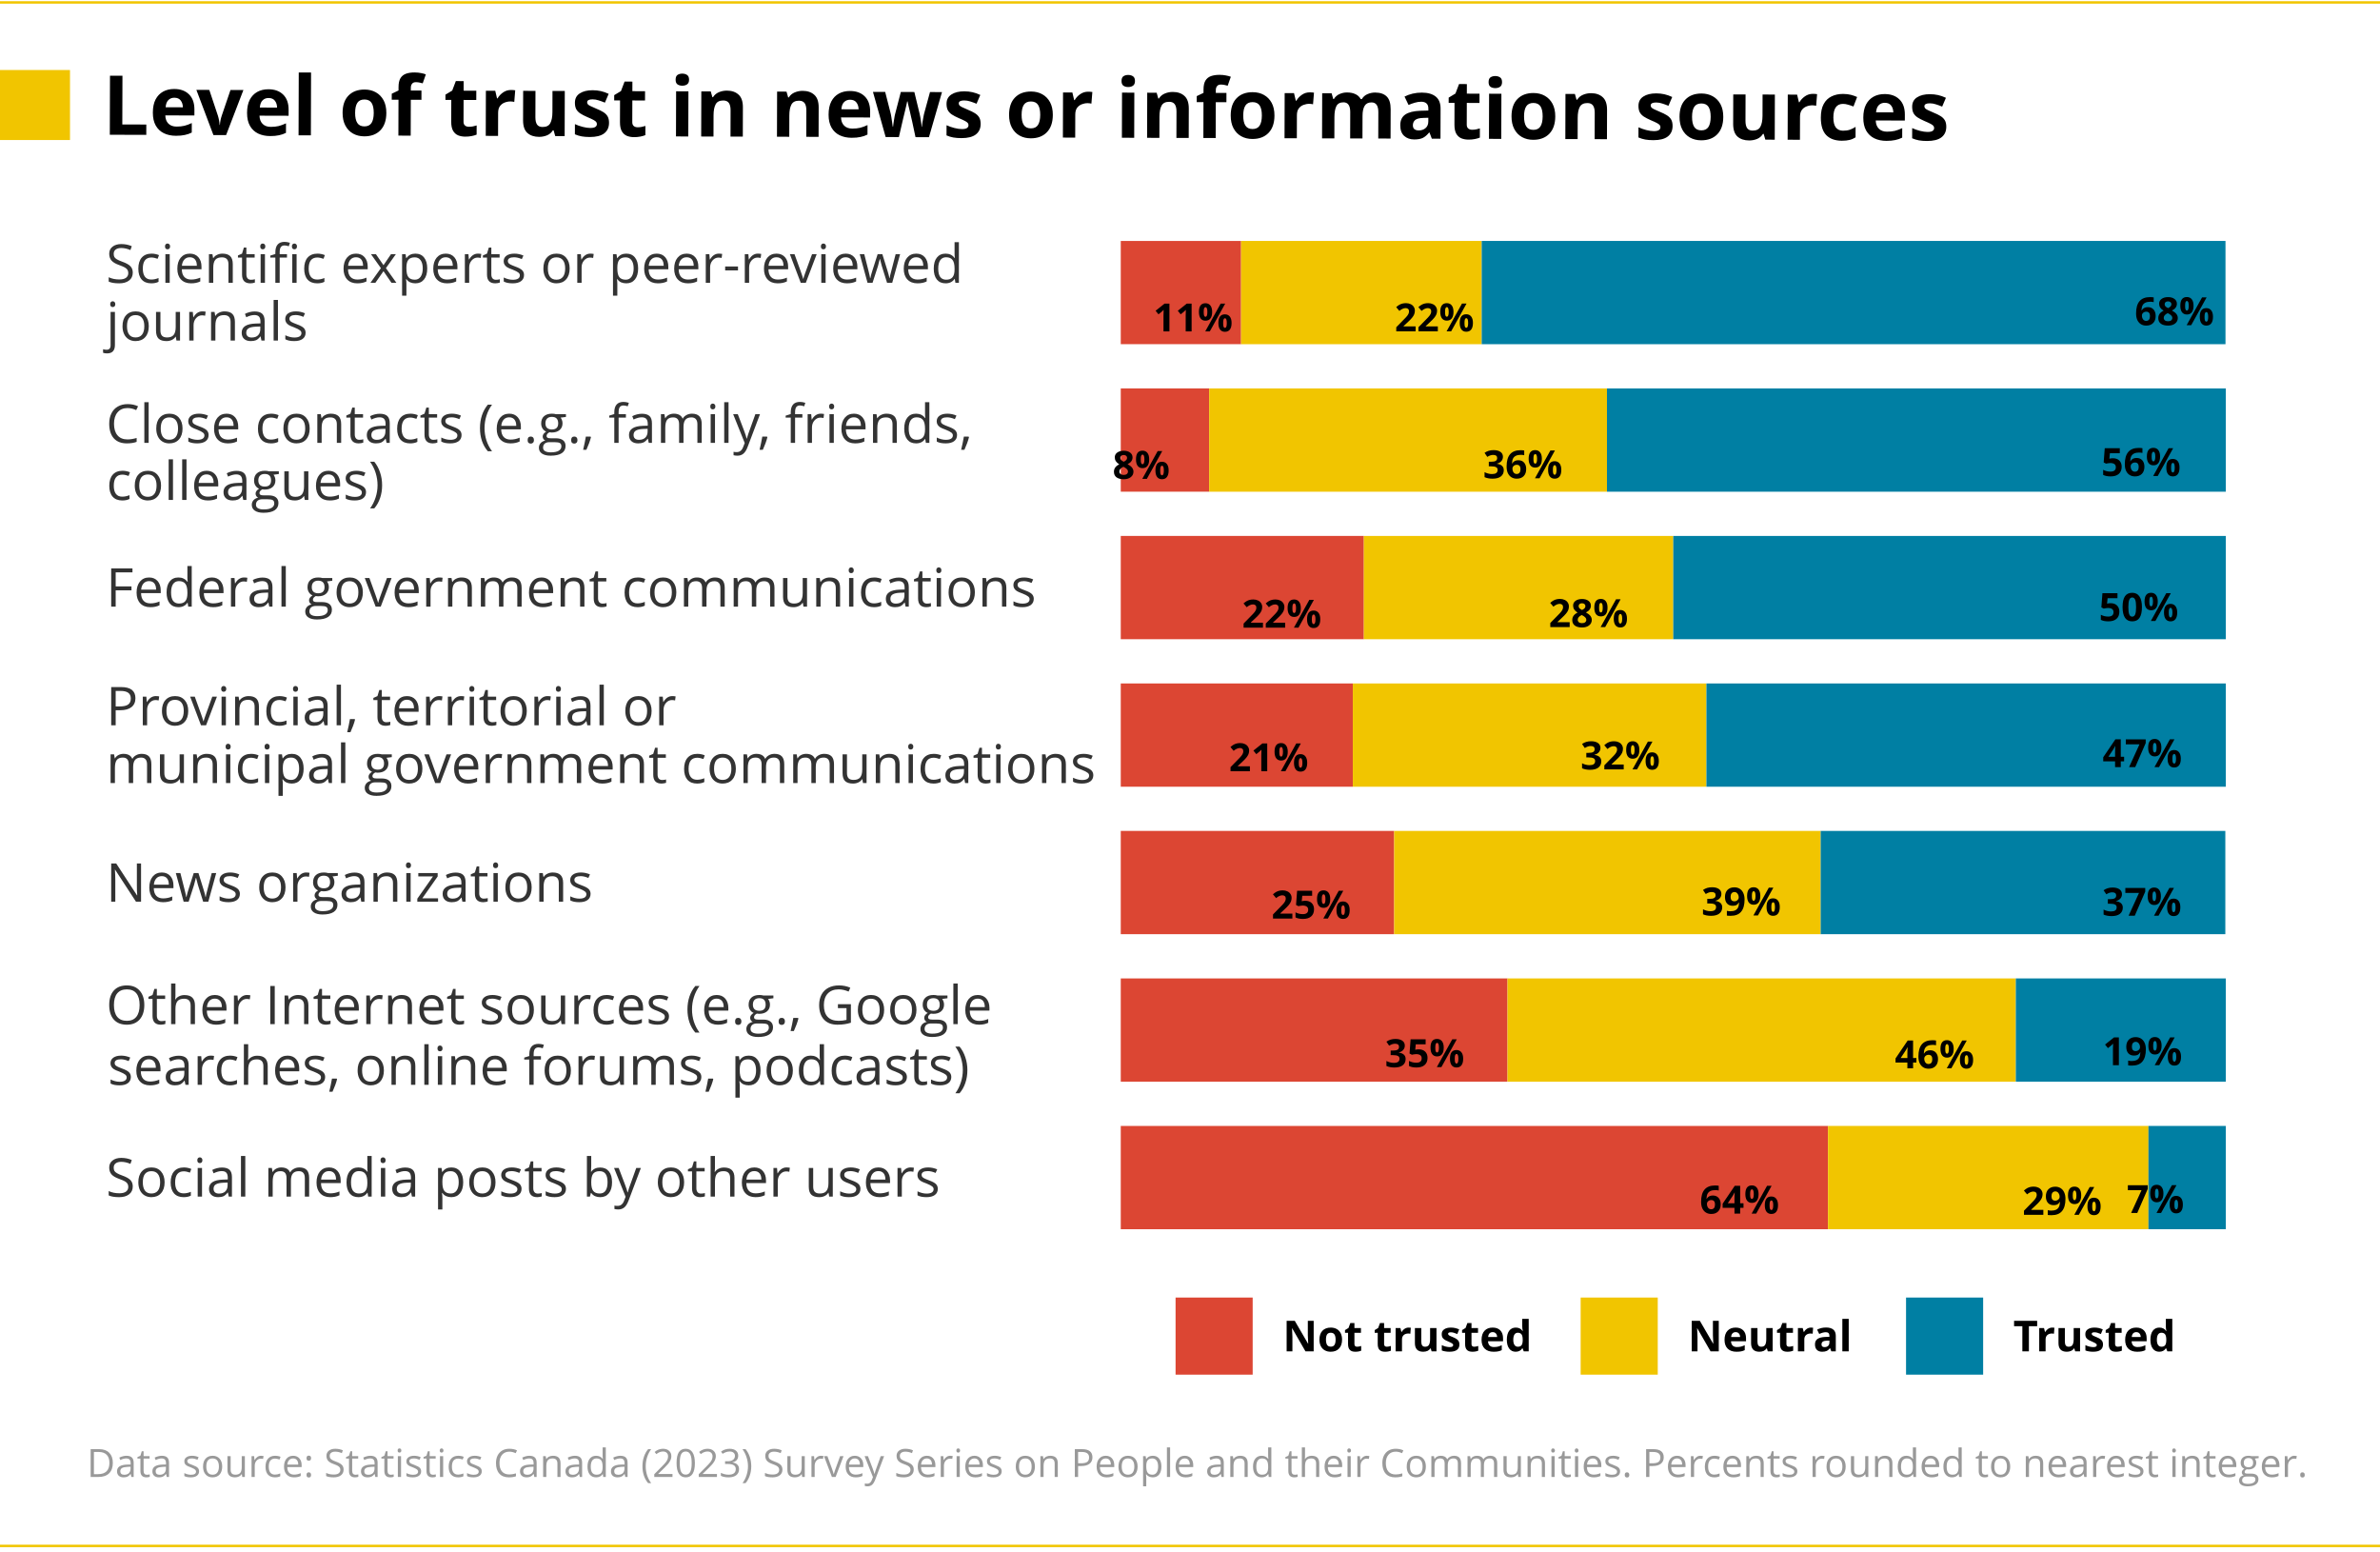
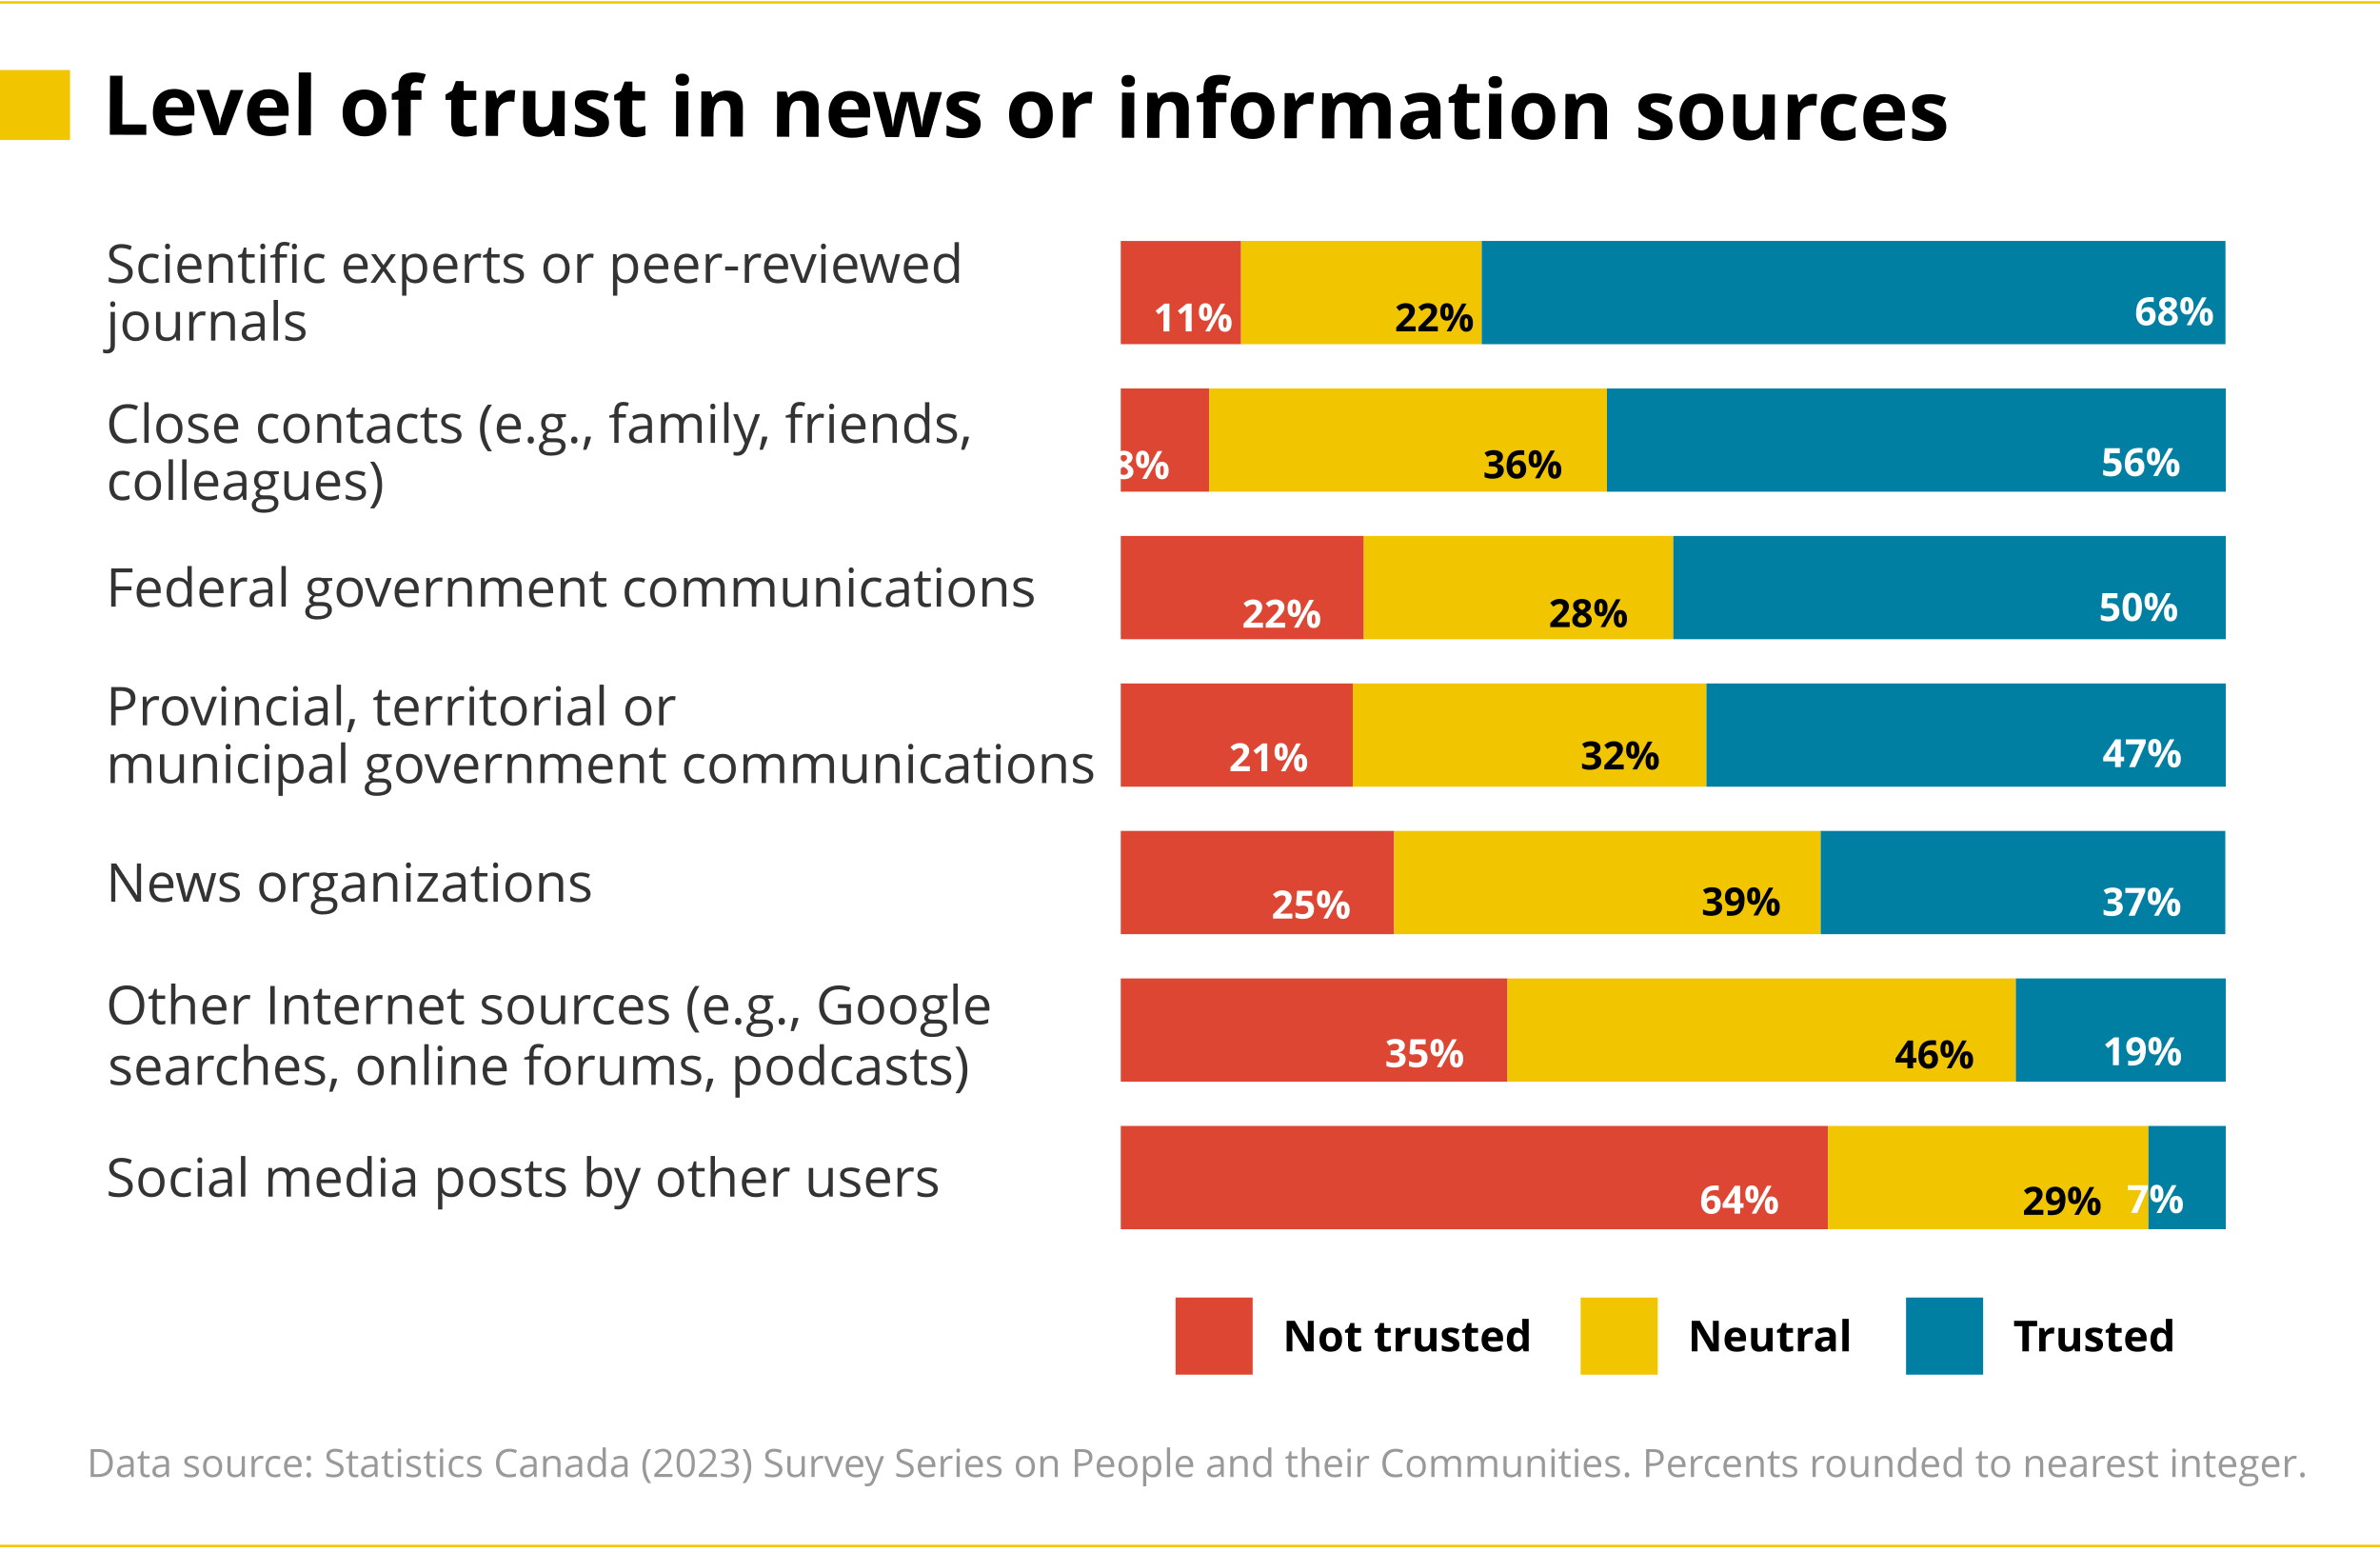
<svg xmlns="http://www.w3.org/2000/svg" id="svg59" width="652.8" height="425.6" viewBox="0 0 489.6 319.2" version="1.1">
  <defs id="defs54">
    <clipPath id="cpMzMuMTN8NDU1LjMyfDUuNDh8MTQ4LjUw">
      <rect x="33.13" y="5.48" width="422.19" height="143.02" id="rect4" />
    </clipPath>
    <clipPath id="cpMC4wMHw0NjAuODB8MC4wMHwxODAuMDA=">
      <rect x="0" y="0" width="460.8" height="180" id="rect2" />
    </clipPath>
    <clipPath id="cpMC4wMHw0NjAuODB8MC4wMHwxODAuMDA=-7">
      <rect x="0" y="0" width="460.8" height="180" id="rect2-3" />
    </clipPath>
    <clipPath id="cpMzYuMjR8NDU1LjMyfDUuNDh8MTQxLjg3">
      <rect x="36.24" y="5.48" width="419.08" height="136.39" id="rect4-7" />
    </clipPath>
    <clipPath id="clipPath1">
      <rect x="0" y="0" width="460.8" height="180" id="rect1" />
    </clipPath>
    <style type="text/css" id="style1">
    .svglite line, .svglite polyline, .svglite polygon, .svglite path, .svglite rect, .svglite circle {
      fill: none;
      stroke: #000000;
      stroke-linecap: round;
      stroke-linejoin: round;
      stroke-miterlimit: 10.00;
    }
    .svglite text {
      white-space: pre;
    }
    .svglite g.glyphgroup path {
      fill: inherit;
      stroke: none;
    }
  </style>
    <clipPath id="clipPath5">
      <rect x="0" y="0" width="460.8" height="180" id="rect5" />
    </clipPath>
    <clipPath id="clipPath7">
      <rect x="36.24" y="5.48" width="419.08" height="136.39" id="rect7" />
    </clipPath>
    <clipPath id="cpMC4wMHw0NjAuODB8MC4wMHwxODAuMDA=-75">
      <rect x="0" y="0" width="460.8" height="180" id="rect2-4" />
    </clipPath>
    <clipPath id="cpMzYuMjR8NDU1LjMyfDUuNDh8MTQxLjg3-1">
      <rect x="36.24" y="5.48" width="419.08" height="136.39" id="rect4-2" />
    </clipPath>
    <clipPath id="clipPath1-0">
      <rect x="0" y="0" width="460.8" height="180" id="rect1-0" />
    </clipPath>
    <clipPath id="cpMC4wMHw0NjAuODB8MC4wMHwxODAuMDA=-77">
      <rect x="0" y="0" width="460.8" height="180" id="rect2-7" />
    </clipPath>
    <clipPath id="cpMjMuMDB8NDU1LjMyfDUuNDh8MTU1LjEx">
      <rect x="23" y="5.48" width="432.32" height="149.63" id="rect4-73" />
    </clipPath>
    <clipPath id="clipPath1-3">
      <rect x="0" y="0" width="460.8" height="180" id="rect1-5" />
    </clipPath>
    <style type="text/css" id="style1-9">
    .svglite line, .svglite polyline, .svglite polygon, .svglite path, .svglite rect, .svglite circle {
      fill: none;
      stroke: #000000;
      stroke-linecap: round;
      stroke-linejoin: round;
      stroke-miterlimit: 10.00;
    }
    .svglite text {
      white-space: pre;
    }
    .svglite g.glyphgroup path {
      fill: inherit;
      stroke: none;
    }
  </style>
    <clipPath id="clipPath5-9">
      <rect x="0" y="0" width="460.8" height="180" id="rect5-8" />
    </clipPath>
    <clipPath id="clipPath7-8">
      <rect x="23" y="5.48" width="432.32" height="149.63" id="rect7-2" />
    </clipPath>
    <clipPath id="cpMC4wMHw0NjAuODB8MC4wMHwxODAuMDA=-5">
      <rect x="0" y="0" width="460.8" height="180" id="rect2-0" />
    </clipPath>
    <clipPath id="cpMjMuMDB8NDU1LjMyfDUuNDh8MTU1LjEx-9">
      <rect x="23" y="5.48" width="432.32" height="149.63" id="rect4-4" />
    </clipPath>
    <clipPath id="clipPath1-7">
      <rect x="0" y="0" width="460.8" height="180" id="rect1-8" />
    </clipPath>
    <style type="text/css" id="style1-3">
    .svglite line, .svglite polyline, .svglite polygon, .svglite path, .svglite rect, .svglite circle {
      fill: none;
      stroke: #000000;
      stroke-linecap: round;
      stroke-linejoin: round;
      stroke-miterlimit: 10.00;
    }
    .svglite text {
      white-space: pre;
    }
    .svglite g.glyphgroup path {
      fill: inherit;
      stroke: none;
    }
  </style>
    <clipPath id="clipPath3">
      <rect x="0" y="0" width="460.8" height="180" id="rect3" />
    </clipPath>
    <clipPath id="clipPath6">
      <rect x="23" y="5.48" width="432.32" height="149.63" id="rect6" />
    </clipPath>
    <clipPath id="cpMC4wMHw0NjAuODB8MC4wMHwxODAuMDA=-0">
      <rect x="0" y="0" width="460.8" height="180" id="rect2-9" />
    </clipPath>
    <clipPath id="cpMjkuMzB8NDU1LjMyfDUuNDh8MTU1LjEx">
      <rect x="29.3" y="5.48" width="426.02" height="149.63" id="rect4-48" />
    </clipPath>
    <clipPath id="clipPath1-8">
      <rect x="0" y="0" width="460.8" height="180" id="rect1-2" />
    </clipPath>
    <style type="text/css" id="style1-4">
    .svglite line, .svglite polyline, .svglite polygon, .svglite path, .svglite rect, .svglite circle {
      fill: none;
      stroke: #000000;
      stroke-linecap: round;
      stroke-linejoin: round;
      stroke-miterlimit: 10.00;
    }
    .svglite text {
      white-space: pre;
    }
    .svglite g.glyphgroup path {
      fill: inherit;
      stroke: none;
    }
  </style>
    <clipPath id="clipPath5-5">
      <rect x="0" y="0" width="460.8" height="180" id="rect5-1" />
    </clipPath>
    <clipPath id="clipPath7-1">
      <rect x="29.3" y="5.48" width="426.02" height="149.63" id="rect7-1" />
    </clipPath>
    <clipPath id="cpMC4wMHw0NjAuODB8MC4wMHwxODAuMDA=-52">
      <rect x="0" y="0" width="460.8" height="180" id="rect2-76" />
    </clipPath>
    <clipPath id="cpMjkuMzB8NDU1LjMyfDUuNDh8MTU1LjEx-1">
      <rect x="29.3" y="5.48" width="426.02" height="149.63" id="rect4-42" />
    </clipPath>
    <clipPath id="clipPath1-32">
      <rect x="0" y="0" width="460.8" height="180" id="rect1-21" />
    </clipPath>
    <style type="text/css" id="style1-5">
    .svglite line, .svglite polyline, .svglite polygon, .svglite path, .svglite rect, .svglite circle {
      fill: none;
      stroke: #000000;
      stroke-linecap: round;
      stroke-linejoin: round;
      stroke-miterlimit: 10.00;
    }
    .svglite text {
      white-space: pre;
    }
    .svglite g.glyphgroup path {
      fill: inherit;
      stroke: none;
    }
  </style>
    <clipPath id="clipPath5-1">
      <rect x="0" y="0" width="460.8" height="180" id="rect5-89" />
    </clipPath>
    <clipPath id="clipPath7-4">
      <rect x="29.3" y="5.48" width="426.02" height="149.63" id="rect7-3" />
    </clipPath>
    <clipPath id="cpMC4wMHw0NjAuODB8MC4wMHwxODAuMDA=-06">
      <rect x="0" y="0" width="460.8" height="180" id="rect2-6" />
    </clipPath>
    <clipPath id="cpMTQwLjA3fDM2My41N3w1LjQ4fDE1NS4xMQ==">
      <rect x="140.07" y="5.48" width="223.5" height="149.63" id="rect4-1" />
    </clipPath>
    <clipPath id="clipPath1-84">
      <rect x="0" y="0" width="460.8" height="180" id="rect1-9" />
    </clipPath>
    <style type="text/css" id="style1-6">
    .svglite line, .svglite polyline, .svglite polygon, .svglite path, .svglite rect, .svglite circle {
      fill: none;
      stroke: #000000;
      stroke-linecap: round;
      stroke-linejoin: round;
      stroke-miterlimit: 10.00;
    }
    .svglite text {
      white-space: pre;
    }
    .svglite g.glyphgroup path {
      fill: inherit;
      stroke: none;
    }
  </style>
    <clipPath id="clipPath5-7">
      <rect x="0" y="0" width="460.8" height="180" id="rect5-88" />
    </clipPath>
    <clipPath id="clipPath7-9">
      <rect x="140.07" y="5.48" width="223.5" height="149.63" id="rect7-13" />
    </clipPath>
    <clipPath id="cpMjE0LjI0fDM2My41N3w1LjQ4fDI2My4xMQ==">
      <rect x="214.24" y="5.48" width="149.33" height="257.63" id="rect4-8" />
    </clipPath>
    <clipPath id="cpMjE0LjI0fDQ1NS4zMnw1LjQ4fDIyMy45MQ==">
      <rect x="214.24" y="5.48" width="241.08" height="218.43" id="rect4-3" />
    </clipPath>
    <clipPath id="cpMC4wMHw0NjAuODB8MC4wMHwyODguMDA=">
      <rect x="0" y="0" width="460.8" height="288" id="rect2-35" />
    </clipPath>
    <style type="text/css" id="style1-99">
    .svglite line, .svglite polyline, .svglite polygon, .svglite path, .svglite rect, .svglite circle {
      fill: none;
      stroke: #000000;
      stroke-linecap: round;
      stroke-linejoin: round;
      stroke-miterlimit: 10.00;
    }
    .svglite text {
      white-space: pre;
    }
    .svglite g.glyphgroup path {
      fill: inherit;
      stroke: none;
    }
  </style>
    <clipPath id="clipPath3-8">
      <rect x="0" y="0" width="460.8" height="288" id="rect3-1" />
    </clipPath>
    <clipPath id="clipPath5-8">
      <rect x="214.24" y="5.48" width="241.08" height="218.43" id="rect5-2" />
    </clipPath>
  </defs>
  <rect style="fill:#ffffff;stroke-width:0.75" id="rect8" width="621.547" height="433.81" x="-76.368" y="-48.79" />
  <rect id="rect38-7-0" x="0" width="489.6" height="295.2" fill="#ffffff" y="0" />
  <g id="g31" transform="translate(16.31645,6.412177)">
    <rect x="225.516" y="260.47" width="15.86" height="15.86" style="fill:#dc4633;fill-opacity:1;stroke:none;stroke-width:1.07;stroke-linecap:butt;stroke-linejoin:miter;stroke-miterlimit:10" id="rect47" />
    <rect x="308.847" y="260.47" width="15.86" height="15.86" style="fill:#f1c500;fill-opacity:1;stroke:none;stroke-width:1.07;stroke-linecap:butt;stroke-linejoin:miter;stroke-miterlimit:10" id="rect48" />
    <rect x="375.784" y="260.47" width="15.86" height="15.86" style="fill:#007fa3;fill-opacity:1;stroke:none;stroke-width:1.07;stroke-linecap:butt;stroke-linejoin:miter;stroke-miterlimit:10" id="rect49" />
    <text x="247.566" y="271.54" style="font-size:8.8px;font-family:'Open Sans';white-space:pre" id="text49-6">
      <tspan style="font-weight:bold" id="tspan39">Not trusted</tspan>
    </text>
    <text x="330.897" y="271.54" style="font-size:8.8px;font-family:'Open Sans';white-space:pre" id="text50">
      <tspan style="font-weight:bold" id="tspan40">Neutral</tspan>
    </text>
    <text x="397.834" y="271.54" style="font-size:8.8px;font-family:'Open Sans';white-space:pre" id="text51-6">
      <tspan style="font-weight:bold" id="tspan41">Trusted</tspan>
    </text>
  </g>
  <g class="svglite" id="g52" transform="translate(16.31645,36.49577)">
    <defs id="defs2">
      <style type="text/css" id="style9">
    .svglite line, .svglite polyline, .svglite polygon, .svglite path, .svglite rect, .svglite circle {
      fill: none;
      stroke: #000000;
      stroke-linecap: round;
      stroke-linejoin: round;
      stroke-miterlimit: 10.00;
    }
    .svglite text {
      white-space: pre;
    }
    .svglite g.glyphgroup path {
      fill: inherit;
      stroke: none;
    }
  </style>
    </defs>
    <defs id="defs3">
      <clipPath id="clipPath9">
        <rect x="0" y="0" width="460.8" height="288" id="rect9" />
      </clipPath>
    </defs>
    <defs id="defs4">
      <clipPath id="clipPath10">
        <rect x="214.24" y="5.48" width="241.08" height="218.43" id="rect10" />
      </clipPath>
    </defs>
    <g clip-path="url(#cpMjE0LjI0fDQ1NS4zMnw1LjQ4fDIyMy45MQ==)" id="g30">
      <rect x="214.24" y="13.06" width="24.755" height="21.24" style="fill:#dc4633;fill-opacity:1;stroke:none;stroke-width:1.065;stroke-linecap:butt;stroke-linejoin:miter;stroke-miterlimit:10" id="rect11" />
      <rect x="238.995" y="13.06" width="49.5" height="21.24" style="fill:#f1c500;fill-opacity:1;stroke:none;stroke-width:1.065;stroke-linecap:butt;stroke-linejoin:miter;stroke-miterlimit:10" id="rect12" />
      <rect x="288.495" y="13.06" width="153.004" height="21.24" style="fill:#007fa3;fill-opacity:1;stroke:none;stroke-width:1.065;stroke-linecap:butt;stroke-linejoin:miter;stroke-miterlimit:10" id="rect13" />
      <rect x="214.24" y="43.4" width="18.19" height="21.24" style="fill:#dc4633;stroke:none;stroke-width:1.07;stroke-linecap:butt;stroke-linejoin:miter;stroke-miterlimit:10;fill-opacity:1" id="rect14" />
      <rect x="232.43" y="43.4" width="81.84" height="21.24" style="fill:#f1c500;stroke:none;stroke-width:1.07;stroke-linecap:butt;stroke-linejoin:miter;stroke-miterlimit:10;fill-opacity:1" id="rect15" />
      <rect x="314.26" y="43.4" width="127.3" height="21.24" style="fill:#007fa3;stroke:none;stroke-width:1.07;stroke-linecap:butt;stroke-linejoin:miter;stroke-miterlimit:10;fill-opacity:1" id="rect16" />
      <rect x="214.24" y="73.74" width="50.01" height="21.24" style="fill:#dc4633;stroke:none;stroke-width:1.07;stroke-linecap:butt;stroke-linejoin:miter;stroke-miterlimit:10;fill-opacity:1" id="rect17" />
      <rect x="264.25" y="73.74" width="63.65" height="21.24" style="fill:#f1c500;stroke:none;stroke-width:1.07;stroke-linecap:butt;stroke-linejoin:miter;stroke-miterlimit:10;fill-opacity:1" id="rect18" />
      <rect x="327.9" y="73.74" width="113.66" height="21.24" style="fill:#007fa3;stroke:none;stroke-width:1.07;stroke-linecap:butt;stroke-linejoin:miter;stroke-miterlimit:10;fill-opacity:1" id="rect19" />
      <rect x="214.24" y="104.08" width="47.74" height="21.24" style="fill:#dc4633;stroke:none;stroke-width:1.07;stroke-linecap:butt;stroke-linejoin:miter;stroke-miterlimit:10;fill-opacity:1" id="rect20" />
      <rect x="261.98" y="104.08" width="72.74" height="21.24" style="fill:#f1c500;stroke:none;stroke-width:1.07;stroke-linecap:butt;stroke-linejoin:miter;stroke-miterlimit:10;fill-opacity:1" id="rect21" />
      <rect x="334.72" y="104.08" width="106.84" height="21.24" style="fill:#007fa3;stroke:none;stroke-width:1.07;stroke-linecap:butt;stroke-linejoin:miter;stroke-miterlimit:10;fill-opacity:1" id="rect22" />
      <rect x="214.24" y="134.41" width="56.242" height="21.24" style="fill:#dc4633;fill-opacity:1;stroke:none;stroke-width:1.064;stroke-linecap:butt;stroke-linejoin:miter;stroke-miterlimit:10" id="rect23" />
      <rect x="270.482" y="134.41" width="87.743" height="21.24" style="fill:#f1c500;fill-opacity:1;stroke:none;stroke-width:1.064;stroke-linecap:butt;stroke-linejoin:miter;stroke-miterlimit:10" id="rect24" />
      <rect x="358.225" y="134.41" width="83.24" height="21.24" style="fill:#007fa3;fill-opacity:1;stroke:none;stroke-width:1.064;stroke-linecap:butt;stroke-linejoin:miter;stroke-miterlimit:10" id="rect25" />
      <rect x="214.24" y="164.75" width="79.56" height="21.24" style="fill:#dc4633;stroke:none;stroke-width:1.07;stroke-linecap:butt;stroke-linejoin:miter;stroke-miterlimit:10;fill-opacity:1" id="rect26" />
      <rect x="293.8" y="164.75" width="104.57" height="21.24" style="fill:#f1c500;stroke:none;stroke-width:1.07;stroke-linecap:butt;stroke-linejoin:miter;stroke-miterlimit:10;fill-opacity:1" id="rect27" />
      <rect x="398.37" y="164.75" width="43.19" height="21.24" style="fill:#007fa3;stroke:none;stroke-width:1.07;stroke-linecap:butt;stroke-linejoin:miter;stroke-miterlimit:10;fill-opacity:1" id="rect28" />
      <rect x="214.24" y="195.09" width="145.49" height="21.24" style="fill:#dc4633;stroke:none;stroke-width:1.07;stroke-linecap:butt;stroke-linejoin:miter;stroke-miterlimit:10;fill-opacity:1" id="rect29" />
      <rect x="359.73" y="195.09" width="65.93" height="21.24" style="fill:#f1c500;stroke:none;stroke-width:1.07;stroke-linecap:butt;stroke-linejoin:miter;stroke-miterlimit:10;fill-opacity:1" id="rect30" />
      <rect x="425.65" y="195.09" width="15.91" height="21.24" style="fill:#007fa3;stroke:none;stroke-width:1.07;stroke-linecap:butt;stroke-linejoin:miter;stroke-miterlimit:10;fill-opacity:1" id="rect31" />
    </g>
    <g clip-path="url(#cpMC4wMHw0NjAuODB8MC4wMHwyODguMDA=)" id="g51">
      <text x="5.48" y="209.63" style="font-size:11px;font-family:'Open Sans';white-space:pre;fill:#333333" id="text30">Social media posts by other users</text>
      <text x="5.48" y="174.158" style="font-size:11px;font-family:'Open Sans';white-space:pre;fill:#333333" id="text31">Other Internet sources (e.g., Google </text>
      <text x="5.48" y="148.96" style="font-size:11px;font-family:'Open Sans';white-space:pre;fill:#333333" id="text32">News organizations</text>
      <text x="5.48" y="112.68" style="font-size:11px;font-family:'Open Sans';white-space:pre;fill:#333333" id="text33">Provincial, territorial or</text>
      <text x="5.48" y="124.56" style="font-size:11px;font-family:'Open Sans';white-space:pre;fill:#333333" id="text34">municipal government communications</text>
      <text x="5.48" y="88.28" style="font-size:11px;font-family:'Open Sans';white-space:pre;fill:#333333" id="text35">Federal government communications</text>
      <text x="5.48" y="57.95" style="font-size:11px;font-family:'Open Sans';white-space:pre;inline-size:195.223;display:inline;fill:#333333" id="text36" transform="translate(0,-3.358786)" xml:space="preserve">
-         <tspan x="5.48" y="57.95" id="tspan5">Close contacts (e.g., family, friends, </tspan>
+         <tspan x="5.48" y="57.95" id="tspan6">Close contacts (e.g., family, friends, </tspan>
      </text>
      <text x="5.48" y="21.67" style="font-size:11px;font-family:'Open Sans';white-space:pre;fill:#333333" id="text37">Scientific experts or peer-reviewed</text>
      <text x="5.48" y="33.55" style="font-size:11px;font-family:'Open Sans';white-space:pre;fill:#333333" id="text38">journals</text>
      <text xml:space="preserve" style="font-weight:bold;font-size:11px;font-family:'Open Sans';-inkscape-font-specification:'Open Sans Bold';writing-mode:lr-tb;direction:ltr;fill:#333333;fill-opacity:1;stroke-width:0.75" x="5.85" y="186.628" id="text4">
        <tspan id="tspan4" style="font-weight:normal;stroke-width:0.75" x="5.85" y="186.628">searches, online forums, podcasts)</tspan>
      </text>
    </g>
  </g>
-   <text xml:space="preserve" style="font-size:8px;font-family:OpenSans, 'Open Sans';-inkscape-font-specification:'Open Sans';writing-mode:lr-tb;direction:ltr;white-space:pre;fill:#000000;fill-opacity:1;stroke-width:0.75" x="439.14" y="66.89" id="text39-3-1">
-     <tspan id="tspan31-8-2" style="font-weight:bold;fill:#000000;stroke-width:0.75" x="439.14" y="66.89">68%</tspan>
+   <text xml:space="preserve" style="font-size:8px;font-family:OpenSans, 'Open Sans';-inkscape-font-specification:'Open Sans';writing-mode:lr-tb;direction:ltr;white-space:pre;fill:#ffffff;fill-opacity:1;stroke-width:0.75" x="439.14" y="66.89" id="text39-3-1">
+     <tspan id="tspan31-8-2" style="font-weight:bold;fill:#ffffff;stroke-width:0.75" x="439.14" y="66.89">68%</tspan>
  </text>
  <g id="Layer_6" data-name="Layer 6">
    <g id="text49" isolation="isolate">
      <g id="g1" isolation="isolate">
        <text transform="rotate(0.17,-9329.012,7111.786)" font-family="TradeGothicLT-Bold, 'TradeGothic LT Bold'" font-size="17px" font-weight="700" isolation="isolate" id="text1">
          <tspan x="0" y="0" id="tspan1">Level of trust in news or information sources</tspan>
        </text>
      </g>
    </g>
    <g id="text51" isolation="isolate" transform="translate(0,23.2717)">
      <g id="g2" isolation="isolate" transform="translate(-3.731985)">
        <text transform="translate(21.6,280.514)" fill="#999999" font-family="OpenSans, 'Open Sans'" font-size="8px" isolation="isolate" id="text2">
          <tspan x="0" y="0" id="tspan2">Data source: Statistics Canada (2023) Survey Series on People and their Communities. Percents rounded to nearest integer.</tspan>
        </text>
      </g>
    </g>
    <rect id="rect72" x="0" y="14.4" width="14.4" height="14.4" fill="#f1c500" />
    <path id="path37" d="M 0,317.969 H 489.6" fill="none" stroke="#f1c500" stroke-miterlimit="2.25" stroke-width="0.5" />
    <path id="path37-2" d="M 0,0.5 H 489.6" fill="none" stroke="#f1c500" stroke-miterlimit="2.25" stroke-width="0.5" />
  </g>
  <text xml:space="preserve" style="font-size:8px;font-family:OpenSans, 'Open Sans';-inkscape-font-specification:'Open Sans';writing-mode:lr-tb;direction:ltr;white-space:pre;fill:#000000;fill-opacity:1;stroke-width:0.75" x="237.253" y="68.169" id="text39">
-     <tspan id="tspan31" style="font-weight:bold;fill:#000000;stroke-width:0.75" x="237.253" y="68.169">11%</tspan>
+     <tspan id="tspan31" style="font-weight:bold;fill:#ffffff;stroke-width:0.75" x="237.253" y="68.169">11%</tspan>
  </text>
  <text xml:space="preserve" style="font-size:8px;font-family:OpenSans, 'Open Sans';-inkscape-font-specification:'Open Sans';writing-mode:lr-tb;direction:ltr;white-space:pre;fill:#000000;fill-opacity:1;stroke-width:0.75" x="286.902" y="68.151" id="text39-3">
    <tspan id="tspan31-8" style="font-weight:bold;fill:#000000;stroke-width:0.75" x="286.902" y="68.151">22%</tspan>
  </text>
-   <text xml:space="preserve" style="font-size:8px;font-family:OpenSans, 'Open Sans';-inkscape-font-specification:'Open Sans';text-align:end;writing-mode:lr-tb;direction:ltr;text-anchor:end;white-space:pre;fill:#000000;fill-opacity:1;stroke-width:0.75" x="454.833" y="97.911" id="text39-3-1-7">
-     <tspan id="tspan31-8-2-8" style="font-weight:bold;fill:#000000;stroke-width:0.75" x="454.833" y="97.911">56%</tspan>
+   <text xml:space="preserve" style="font-size:8px;font-family:OpenSans, 'Open Sans';-inkscape-font-specification:'Open Sans';text-align:end;writing-mode:lr-tb;direction:ltr;text-anchor:end;white-space:pre;fill:#ffffff;fill-opacity:1;stroke-width:0.75" x="454.833" y="97.911" id="text39-3-1-7">
+     <tspan id="tspan31-8-2-8" style="font-weight:bold;fill:#ffffff;stroke-width:0.75" x="454.833" y="97.911">56%</tspan>
  </text>
  <text xml:space="preserve" style="font-size:8px;font-family:OpenSans, 'Open Sans';-inkscape-font-specification:'Open Sans';text-align:end;writing-mode:lr-tb;direction:ltr;text-anchor:end;white-space:pre;fill:#000000;fill-opacity:1;stroke-width:0.75" x="246.88" y="98.492" id="text39-35">
-     <tspan id="tspan31-1" style="font-weight:bold;fill:#000000;stroke-width:0.75" x="246.88" y="98.492">8%</tspan>
+     <tspan id="tspan31-1" style="font-weight:bold;fill:#ffffff;stroke-width:0.75" x="246.88" y="98.492">8%</tspan>
  </text>
  <text xml:space="preserve" style="font-size:8px;font-family:OpenSans, 'Open Sans';-inkscape-font-specification:'Open Sans';text-align:end;writing-mode:lr-tb;direction:ltr;text-anchor:end;white-space:pre;fill:#000000;fill-opacity:1;stroke-width:0.75" x="327.655" y="98.379" id="text39-3-2">
    <tspan id="tspan31-8-0" style="font-weight:bold;fill:#000000;stroke-width:0.75" x="327.655" y="98.379">36%</tspan>
  </text>
-   <text xml:space="preserve" style="font-size:8px;font-family:OpenSans, 'Open Sans';-inkscape-font-specification:'Open Sans';text-align:end;writing-mode:lr-tb;direction:ltr;text-anchor:end;white-space:pre;fill:#000000;fill-opacity:1;stroke-width:0.75" x="454.354" y="127.724" id="text39-3-1-7-6">
-     <tspan id="tspan31-8-2-8-4" style="font-weight:bold;fill:#000000;stroke-width:0.75" x="454.354" y="127.724">50%</tspan>
-   </text>
-   <text xml:space="preserve" style="font-size:8px;font-family:OpenSans, 'Open Sans';-inkscape-font-specification:'Open Sans';text-align:end;writing-mode:lr-tb;direction:ltr;text-anchor:end;white-space:pre;fill:#000000;fill-opacity:1;stroke-width:0.75" x="278.069" y="129.096" id="text39-35-0">
-     <tspan id="tspan31-1-6" style="font-weight:bold;fill:#000000;stroke-width:0.75" x="278.069" y="129.096">22%</tspan>
+   <text xml:space="preserve" style="font-size:8px;font-family:OpenSans, 'Open Sans';-inkscape-font-specification:'Open Sans';text-align:end;writing-mode:lr-tb;direction:ltr;text-anchor:end;white-space:pre;fill:#ffffff;fill-opacity:1;stroke-width:0.75" x="454.354" y="127.724" id="text39-3-1-7-6">
+     <tspan id="tspan31-8-2-8-4" style="font-weight:bold;fill:#ffffff;stroke-width:0.75" x="454.354" y="127.724">50%</tspan>
+   </text>
+   <text xml:space="preserve" style="font-size:8px;font-family:OpenSans, 'Open Sans';-inkscape-font-specification:'Open Sans';text-align:end;writing-mode:lr-tb;direction:ltr;text-anchor:end;white-space:pre;fill:#ffffff;fill-opacity:1;stroke-width:0.75" x="278.069" y="129.096" id="text39-35-0">
+     <tspan id="tspan31-1-6" style="font-weight:bold;fill:#ffffff;stroke-width:0.75" x="278.069" y="129.096">22%</tspan>
  </text>
  <text xml:space="preserve" style="font-size:8px;font-family:OpenSans, 'Open Sans';-inkscape-font-specification:'Open Sans';text-align:end;writing-mode:lr-tb;direction:ltr;text-anchor:end;white-space:pre;fill:#000000;fill-opacity:1;stroke-width:0.75" x="341.163" y="128.984" id="text39-3-2-1">
    <tspan id="tspan31-8-0-8" style="font-weight:bold;fill:#000000;stroke-width:0.75" x="341.163" y="128.984">28%</tspan>
  </text>
-   <text xml:space="preserve" style="font-size:8px;font-family:OpenSans, 'Open Sans';-inkscape-font-specification:'Open Sans';text-align:end;writing-mode:lr-tb;direction:ltr;text-anchor:end;white-space:pre;fill:#000000;fill-opacity:1;stroke-width:0.75" x="455.099" y="157.787" id="text39-3-1-7-6-8">
-     <tspan id="tspan31-8-2-8-4-4" style="font-weight:bold;fill:#000000;stroke-width:0.75" x="455.099" y="157.787">47%</tspan>
-   </text>
-   <text xml:space="preserve" style="font-size:8px;font-family:OpenSans, 'Open Sans';-inkscape-font-specification:'Open Sans';text-align:end;writing-mode:lr-tb;direction:ltr;text-anchor:end;white-space:pre;fill:#000000;fill-opacity:1;stroke-width:0.75" x="275.383" y="158.632" id="text39-35-0-1">
-     <tspan id="tspan31-1-6-4" style="font-weight:bold;fill:#000000;stroke-width:0.75" x="275.383" y="158.632">21%</tspan>
+   <text xml:space="preserve" style="font-size:8px;font-family:OpenSans, 'Open Sans';-inkscape-font-specification:'Open Sans';text-align:end;writing-mode:lr-tb;direction:ltr;text-anchor:end;white-space:pre;fill:#ffffff;fill-opacity:1;stroke-width:0.75" x="455.099" y="157.787" id="text39-3-1-7-6-8">
+     <tspan id="tspan31-8-2-8-4-4" style="font-weight:bold;fill:#ffffff;stroke-width:0.75" x="455.099" y="157.787">47%</tspan>
+   </text>
+   <text xml:space="preserve" style="font-size:8px;font-family:OpenSans, 'Open Sans';-inkscape-font-specification:'Open Sans';text-align:end;writing-mode:lr-tb;direction:ltr;text-anchor:end;white-space:pre;fill:#ffffff;fill-opacity:1;stroke-width:0.75" x="275.383" y="158.632" id="text39-35-0-1">
+     <tspan id="tspan31-1-6-4" style="font-weight:bold;fill:#ffffff;stroke-width:0.75" x="275.383" y="158.632">21%</tspan>
  </text>
  <text xml:space="preserve" style="font-size:8px;font-family:OpenSans, 'Open Sans';-inkscape-font-specification:'Open Sans';text-align:end;writing-mode:lr-tb;direction:ltr;text-anchor:end;white-space:pre;fill:#000000;fill-opacity:1;stroke-width:0.75" x="347.713" y="158.256" id="text39-3-2-1-3">
    <tspan id="tspan31-8-0-8-9" style="font-weight:bold;fill:#000000;stroke-width:0.75" x="347.713" y="158.256">32%</tspan>
  </text>
-   <text xml:space="preserve" style="font-size:8px;font-family:OpenSans, 'Open Sans';-inkscape-font-specification:'Open Sans';text-align:end;writing-mode:lr-tb;direction:ltr;text-anchor:end;white-space:pre;fill:#000000;fill-opacity:1;stroke-width:0.75" x="455" y="188.349" id="text39-3-1-7-6-8-8">
-     <tspan id="tspan31-8-2-8-4-4-0" style="font-weight:bold;fill:#000000;stroke-width:0.75" x="455" y="188.349">37%</tspan>
-   </text>
-   <text xml:space="preserve" style="font-size:8px;font-family:OpenSans, 'Open Sans';-inkscape-font-specification:'Open Sans';text-align:end;writing-mode:lr-tb;direction:ltr;text-anchor:end;white-space:pre;fill:#000000;fill-opacity:1;stroke-width:0.75" x="284.121" y="188.93" id="text39-35-0-1-8">
-     <tspan id="tspan31-1-6-4-7" style="font-weight:bold;fill:#000000;stroke-width:0.75" x="284.121" y="188.93">25%</tspan>
-   </text>
-   <text xml:space="preserve" style="font-size:8px;font-family:OpenSans, 'Open Sans';-inkscape-font-specification:'Open Sans';text-align:end;writing-mode:lr-tb;direction:ltr;text-anchor:end;white-space:pre;fill:#000000;fill-opacity:1;stroke-width:0.75" x="307.468" y="219.488" id="text39-35-0-1-8-4">
-     <tspan id="tspan31-1-6-4-7-9" style="font-weight:bold;fill:#000000;stroke-width:0.75" x="307.468" y="219.488">35%</tspan>
+   <text xml:space="preserve" style="font-size:8px;font-family:OpenSans, 'Open Sans';-inkscape-font-specification:'Open Sans';text-align:end;writing-mode:lr-tb;direction:ltr;text-anchor:end;white-space:pre;fill:#ffffff;fill-opacity:1;stroke-width:0.75" x="455" y="188.349" id="text39-3-1-7-6-8-8">
+     <tspan id="tspan31-8-2-8-4-4-0" style="font-weight:bold;fill:#ffffff;stroke-width:0.75" x="455" y="188.349">37%</tspan>
+   </text>
+   <text xml:space="preserve" style="font-size:8px;font-family:OpenSans, 'Open Sans';-inkscape-font-specification:'Open Sans';text-align:end;writing-mode:lr-tb;direction:ltr;text-anchor:end;white-space:pre;fill:#ffffff;fill-opacity:1;stroke-width:0.75" x="284.121" y="188.93" id="text39-35-0-1-8">
+     <tspan id="tspan31-1-6-4-7" style="font-weight:bold;fill:#ffffff;stroke-width:0.75" x="284.121" y="188.93">25%</tspan>
+   </text>
+   <text xml:space="preserve" style="font-size:8px;font-family:OpenSans, 'Open Sans';-inkscape-font-specification:'Open Sans';text-align:end;writing-mode:lr-tb;direction:ltr;text-anchor:end;white-space:pre;fill:#ffffff;fill-opacity:1;stroke-width:0.75" x="307.468" y="219.488" id="text39-35-0-1-8-4">
+     <tspan id="tspan31-1-6-4-7-9" style="font-weight:bold;fill:#ffffff;stroke-width:0.75" x="307.468" y="219.488">35%</tspan>
  </text>
  <text xml:space="preserve" style="font-size:8px;font-family:OpenSans, 'Open Sans';-inkscape-font-specification:'Open Sans';text-align:end;writing-mode:lr-tb;direction:ltr;text-anchor:end;white-space:pre;fill:#000000;fill-opacity:1;stroke-width:0.75" x="372.593" y="188.29" id="text39-3-2-1-3-7">
    <tspan id="tspan31-8-0-8-9-8" style="font-weight:bold;fill:#000000;stroke-width:0.75" x="372.593" y="188.29">39%</tspan>
  </text>
  <text xml:space="preserve" style="font-size:8px;font-family:OpenSans, 'Open Sans';-inkscape-font-specification:'Open Sans';text-align:end;writing-mode:lr-tb;direction:ltr;text-anchor:end;white-space:pre;fill:#000000;fill-opacity:1;stroke-width:0.75" x="412.371" y="219.739" id="text39-35-0-1-8-7">
    <tspan id="tspan31-1-6-4-7-1" style="font-weight:bold;fill:#000000;stroke-width:0.75" x="412.371" y="219.739">46%</tspan>
  </text>
-   <text xml:space="preserve" style="font-size:8px;font-family:OpenSans, 'Open Sans';-inkscape-font-specification:'Open Sans';text-align:end;writing-mode:lr-tb;direction:ltr;text-anchor:end;white-space:pre;fill:#000000;fill-opacity:1;stroke-width:0.75" x="455.145" y="219.099" id="text39-3-2-1-3-7-0">
-     <tspan id="tspan31-8-0-8-9-8-7" style="font-weight:bold;fill:#000000;stroke-width:0.75" x="455.145" y="219.099">19%</tspan>
-   </text>
-   <text xml:space="preserve" style="font-size:8px;font-family:OpenSans, 'Open Sans';-inkscape-font-specification:'Open Sans';text-align:end;writing-mode:lr-tb;direction:ltr;text-anchor:end;white-space:pre;fill:#000000;fill-opacity:1;stroke-width:0.75" x="372.233" y="249.613" id="text39-35-0-1-8-4-5">
-     <tspan id="tspan31-1-6-4-7-9-1" style="font-weight:bold;fill:#000000;stroke-width:0.75" x="372.233" y="249.613">64%</tspan>
+   <text xml:space="preserve" style="font-size:8px;font-family:OpenSans, 'Open Sans';-inkscape-font-specification:'Open Sans';text-align:end;writing-mode:lr-tb;direction:ltr;text-anchor:end;white-space:pre;fill:#ffffff;fill-opacity:1;stroke-width:0.75" x="455.145" y="219.099" id="text39-3-2-1-3-7-0">
+     <tspan id="tspan31-8-0-8-9-8-7" style="font-weight:bold;fill:#ffffff;stroke-width:0.75" x="455.145" y="219.099">19%</tspan>
+   </text>
+   <text xml:space="preserve" style="font-size:8px;font-family:OpenSans, 'Open Sans';-inkscape-font-specification:'Open Sans';text-align:end;writing-mode:lr-tb;direction:ltr;text-anchor:end;white-space:pre;fill:#ffffff;fill-opacity:1;stroke-width:0.75" x="372.233" y="249.613" id="text39-35-0-1-8-4-5">
+     <tspan id="tspan31-1-6-4-7-9-1" style="font-weight:bold;fill:#ffffff;stroke-width:0.75" x="372.233" y="249.613">64%</tspan>
  </text>
  <text xml:space="preserve" style="font-size:8px;font-family:OpenSans, 'Open Sans';-inkscape-font-specification:'Open Sans';text-align:end;writing-mode:lr-tb;direction:ltr;text-anchor:end;white-space:pre;fill:#000000;fill-opacity:1;stroke-width:0.75" x="438.607" y="249.864" id="text39-35-0-1-8-7-0">
    <tspan id="tspan31-1-6-4-7-1-9" style="font-weight:bold;fill:#000000;stroke-width:0.75" x="438.607" y="249.864">29%</tspan>
  </text>
-   <text xml:space="preserve" style="font-size:8px;font-family:OpenSans, 'Open Sans';-inkscape-font-specification:'Open Sans';text-align:end;writing-mode:lr-tb;direction:ltr;text-anchor:end;white-space:pre;fill:#000000;fill-opacity:1;stroke-width:0.75" x="455.52" y="249.488" id="text39-3-2-1-3-7-0-9">
-     <tspan id="tspan31-8-0-8-9-8-7-6" style="font-weight:bold;fill:#000000;stroke-width:0.75" x="455.52" y="249.488">7%</tspan>
+   <text xml:space="preserve" style="font-size:8px;font-family:OpenSans, 'Open Sans';-inkscape-font-specification:'Open Sans';text-align:end;writing-mode:lr-tb;direction:ltr;text-anchor:end;white-space:pre;fill:#ffffff;fill-opacity:1;stroke-width:0.75" x="455.52" y="249.488" id="text39-3-2-1-3-7-0-9">
+     <tspan id="tspan31-8-0-8-9-8-7-6" style="font-weight:bold;fill:#ffffff;stroke-width:0.75" x="455.52" y="249.488">7%</tspan>
  </text>
  <text xml:space="preserve" style="font-weight:bold;font-size:11px;font-family:'Open Sans';-inkscape-font-specification:'Open Sans Bold';writing-mode:lr-tb;direction:ltr;fill:#333333;fill-opacity:1;stroke-width:0.75" x="21.858" y="102.827" id="text3">
    <tspan id="tspan3" style="font-weight:normal;fill:#333333;fill-opacity:1;stroke-width:0.75" x="21.858" y="102.827">colleagues)</tspan>
  </text>
</svg>
